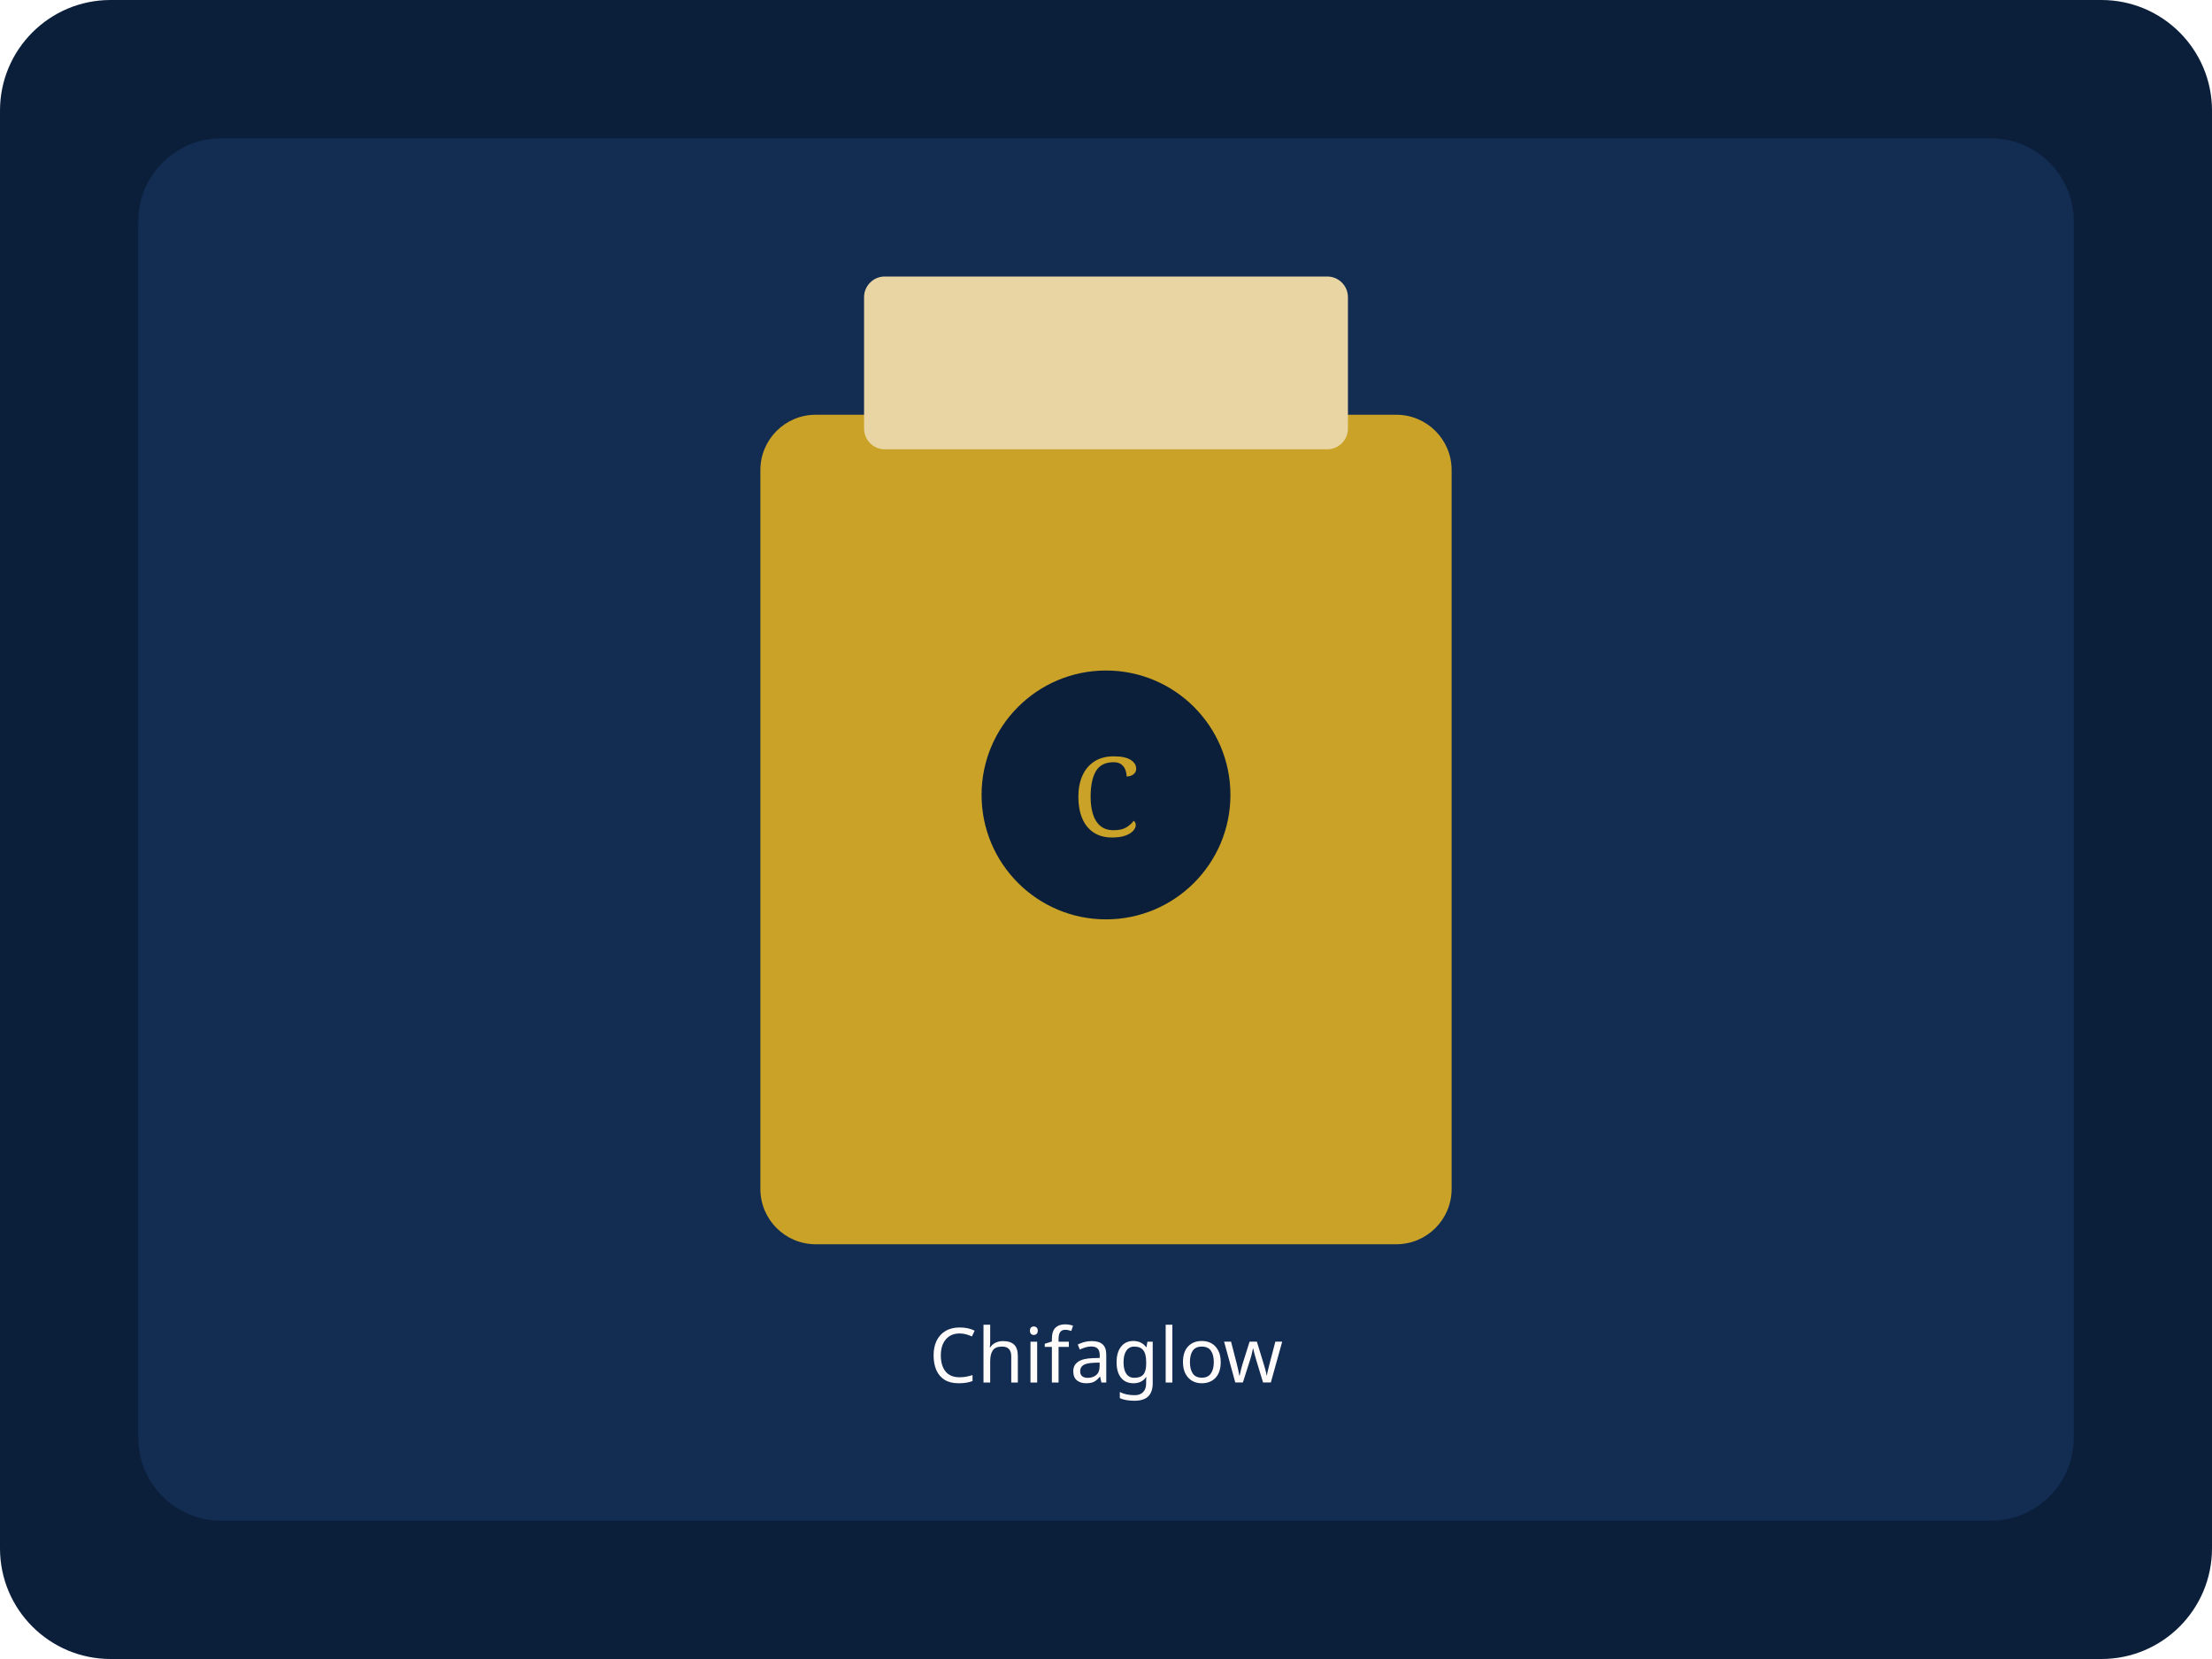
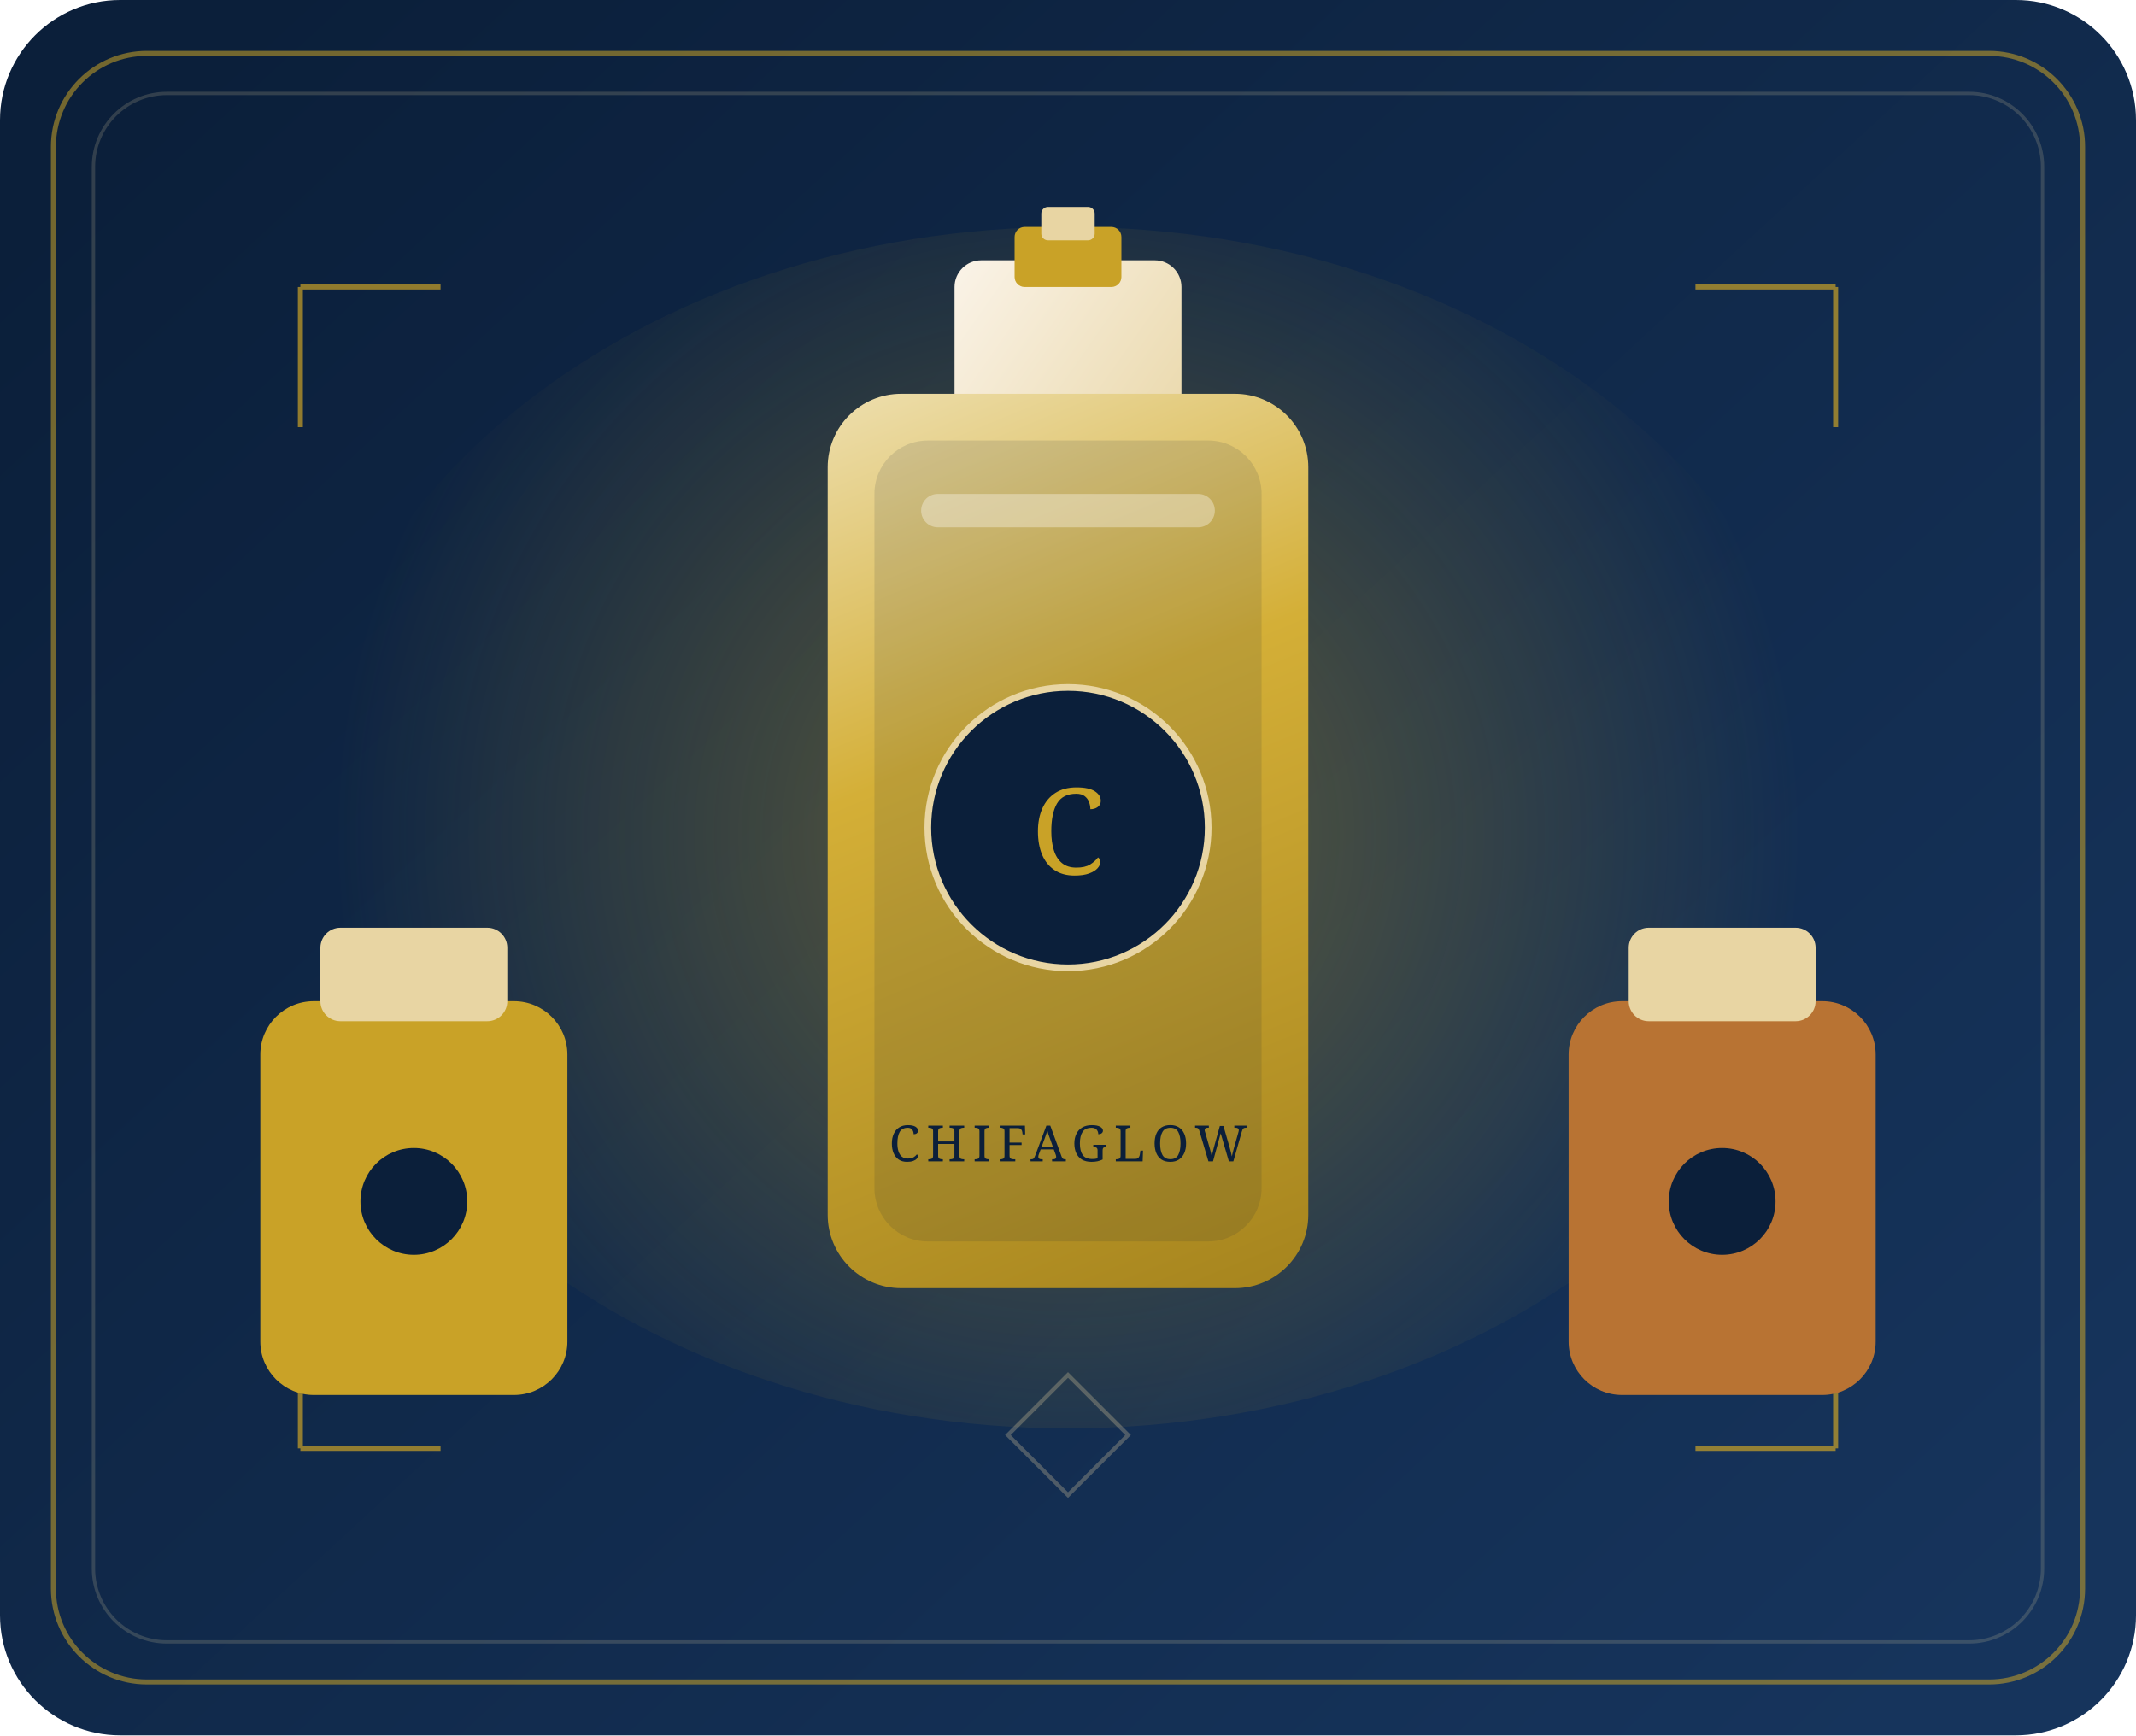
- <svg xmlns="http://www.w3.org/2000/svg" viewBox="0 0 640 480" fill="none">
-   <rect width="640" height="480" rx="32" fill="#0B1F3A" />
-   <rect x="40" y="40" width="560" height="400" rx="24" fill="#122C52" />
-   <rect x="220" y="120" width="200" height="240" rx="16" fill="#C9A227" />
-   <rect x="250" y="80" width="140" height="50" rx="6" fill="#E8D5A3" />
-   <circle cx="320" cy="230" r="36" fill="#0B1F3A" />
-   <text x="320" y="242" text-anchor="middle" fill="#C9A227" font-size="32" font-family="serif">C</text>
-   <text x="320" y="400" text-anchor="middle" fill="#FFFBFA" font-size="22" font-family="Tahoma">Chifaglow</text>
+ <svg xmlns="http://www.w3.org/2000/svg" viewBox="0 0 640 520" fill="none">
+   <defs>
+     <linearGradient id="stage" x1="80" y1="0" x2="560" y2="520" gradientUnits="userSpaceOnUse">
+       <stop stop-color="#0B1F3A" />
+       <stop offset="1" stop-color="#16345C" />
+     </linearGradient>
+     <linearGradient id="goldBody" x1="250" y1="90" x2="390" y2="430" gradientUnits="userSpaceOnUse">
+       <stop stop-color="#F3E9C8" />
+       <stop offset="0.38" stop-color="#D4AF37" />
+       <stop offset="1" stop-color="#9C7B18" />
+     </linearGradient>
+     <linearGradient id="goldCap" x1="270" y1="58" x2="370" y2="128" gradientUnits="userSpaceOnUse">
+       <stop stop-color="#FFFBFA" />
+       <stop offset="1" stop-color="#E8D5A3" />
+     </linearGradient>
+     <radialGradient id="glow" cx="320" cy="250" r="220" gradientUnits="userSpaceOnUse">
+       <stop stop-color="#C9A227" stop-opacity=".42" />
+       <stop offset="1" stop-color="#C9A227" stop-opacity="0" />
+     </radialGradient>
+   </defs>
+   <rect width="640" height="520" rx="36" fill="url(#stage)" />
+   <ellipse cx="320" cy="248" rx="230" ry="180" fill="url(#glow)" />
+   <rect x="16" y="16" width="608" height="488" rx="28" stroke="#C9A227" stroke-opacity=".55" stroke-width="1.5" />
+   <rect x="28" y="28" width="584" height="464" rx="22" stroke="#E8D5A3" stroke-opacity=".18" />
+   <path d="M90 86h42M90 86v42" stroke="#C9A227" stroke-opacity=".7" stroke-width="1.5" />
+   <path d="M550 86h-42M550 86v42" stroke="#C9A227" stroke-opacity=".7" stroke-width="1.5" />
+   <path d="M90 434h42M90 434v-42" stroke="#C9A227" stroke-opacity=".7" stroke-width="1.5" />
+   <path d="M550 434h-42M550 434v-42" stroke="#C9A227" stroke-opacity=".7" stroke-width="1.5" />
+   <g opacity=".28" stroke="#E8D5A3" stroke-width="1.2">
+     <path d="M320 72l18 18-18 18-18-18z" />
+     <path d="M320 412l18 18-18 18-18-18z" />
+   </g>
+   <rect x="286" y="78" width="68" height="52" rx="8" fill="url(#goldCap)" />
+   <rect x="304" y="68" width="32" height="18" rx="3" fill="#C9A227" />
+   <rect x="312" y="62" width="16" height="10" rx="2" fill="#E8D5A3" />
+   <rect x="248" y="118" width="144" height="268" rx="22" fill="url(#goldBody)" />
+   <rect x="262" y="132" width="116" height="240" rx="16" fill="#0B1F3A" fill-opacity=".12" />
+   <rect x="276" y="148" width="88" height="10" rx="5" fill="#FFFBFA" fill-opacity=".35" />
+   <circle cx="320" cy="248" r="42" fill="#0B1F3A" />
+   <circle cx="320" cy="248" r="42" stroke="#E8D5A3" stroke-width="2" />
+   <text x="320" y="262" text-anchor="middle" fill="#C9A227" font-size="36" font-family="Georgia, serif">C</text>
+   <text x="320" y="348" text-anchor="middle" fill="#0B1F3A" font-size="15" font-family="Georgia, serif" letter-spacing="2">CHIFAGLOW</text>
+   <g>
+     <rect x="78" y="300" width="92" height="118" rx="16" fill="#C9A227" />
+     <rect x="96" y="278" width="56" height="28" rx="6" fill="#E8D5A3" />
+     <circle cx="124" cy="360" r="16" fill="#0B1F3A" />
+     <rect x="470" y="300" width="92" height="118" rx="16" fill="#B87333" />
+     <rect x="488" y="278" width="56" height="28" rx="6" fill="#E8D5A3" />
+     <circle cx="516" cy="360" r="16" fill="#0B1F3A" />
+   </g>
</svg>
